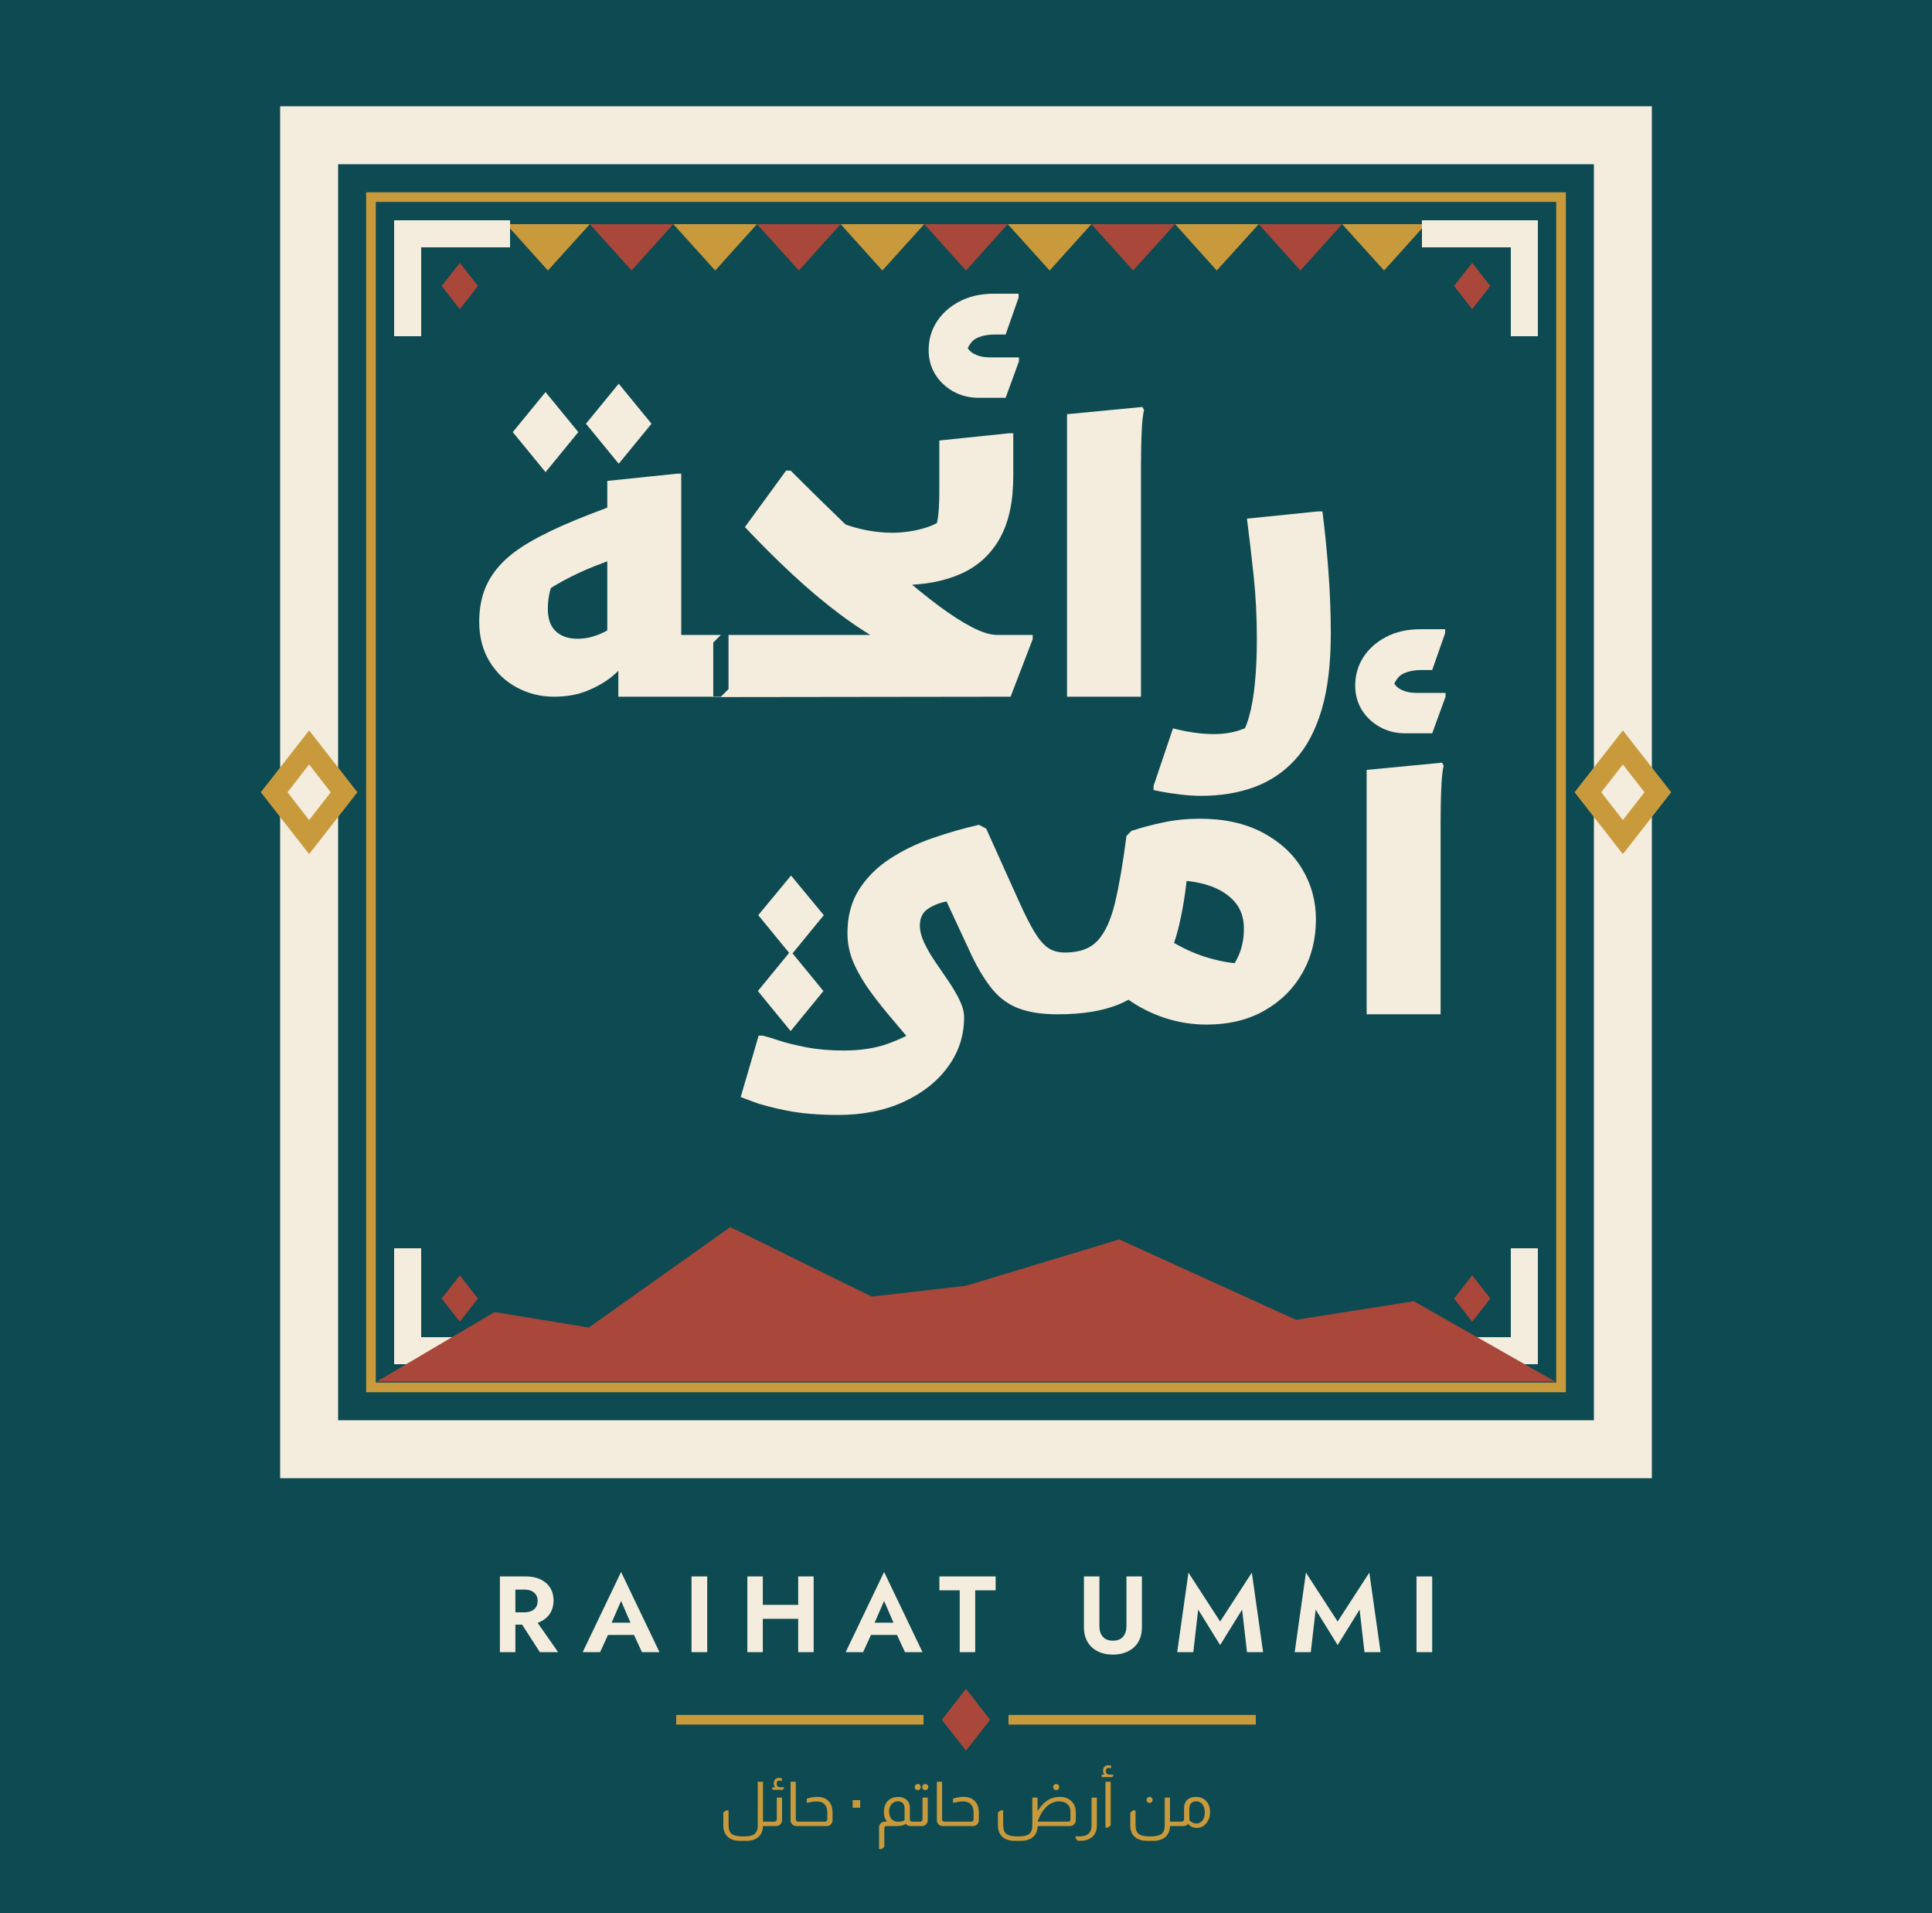
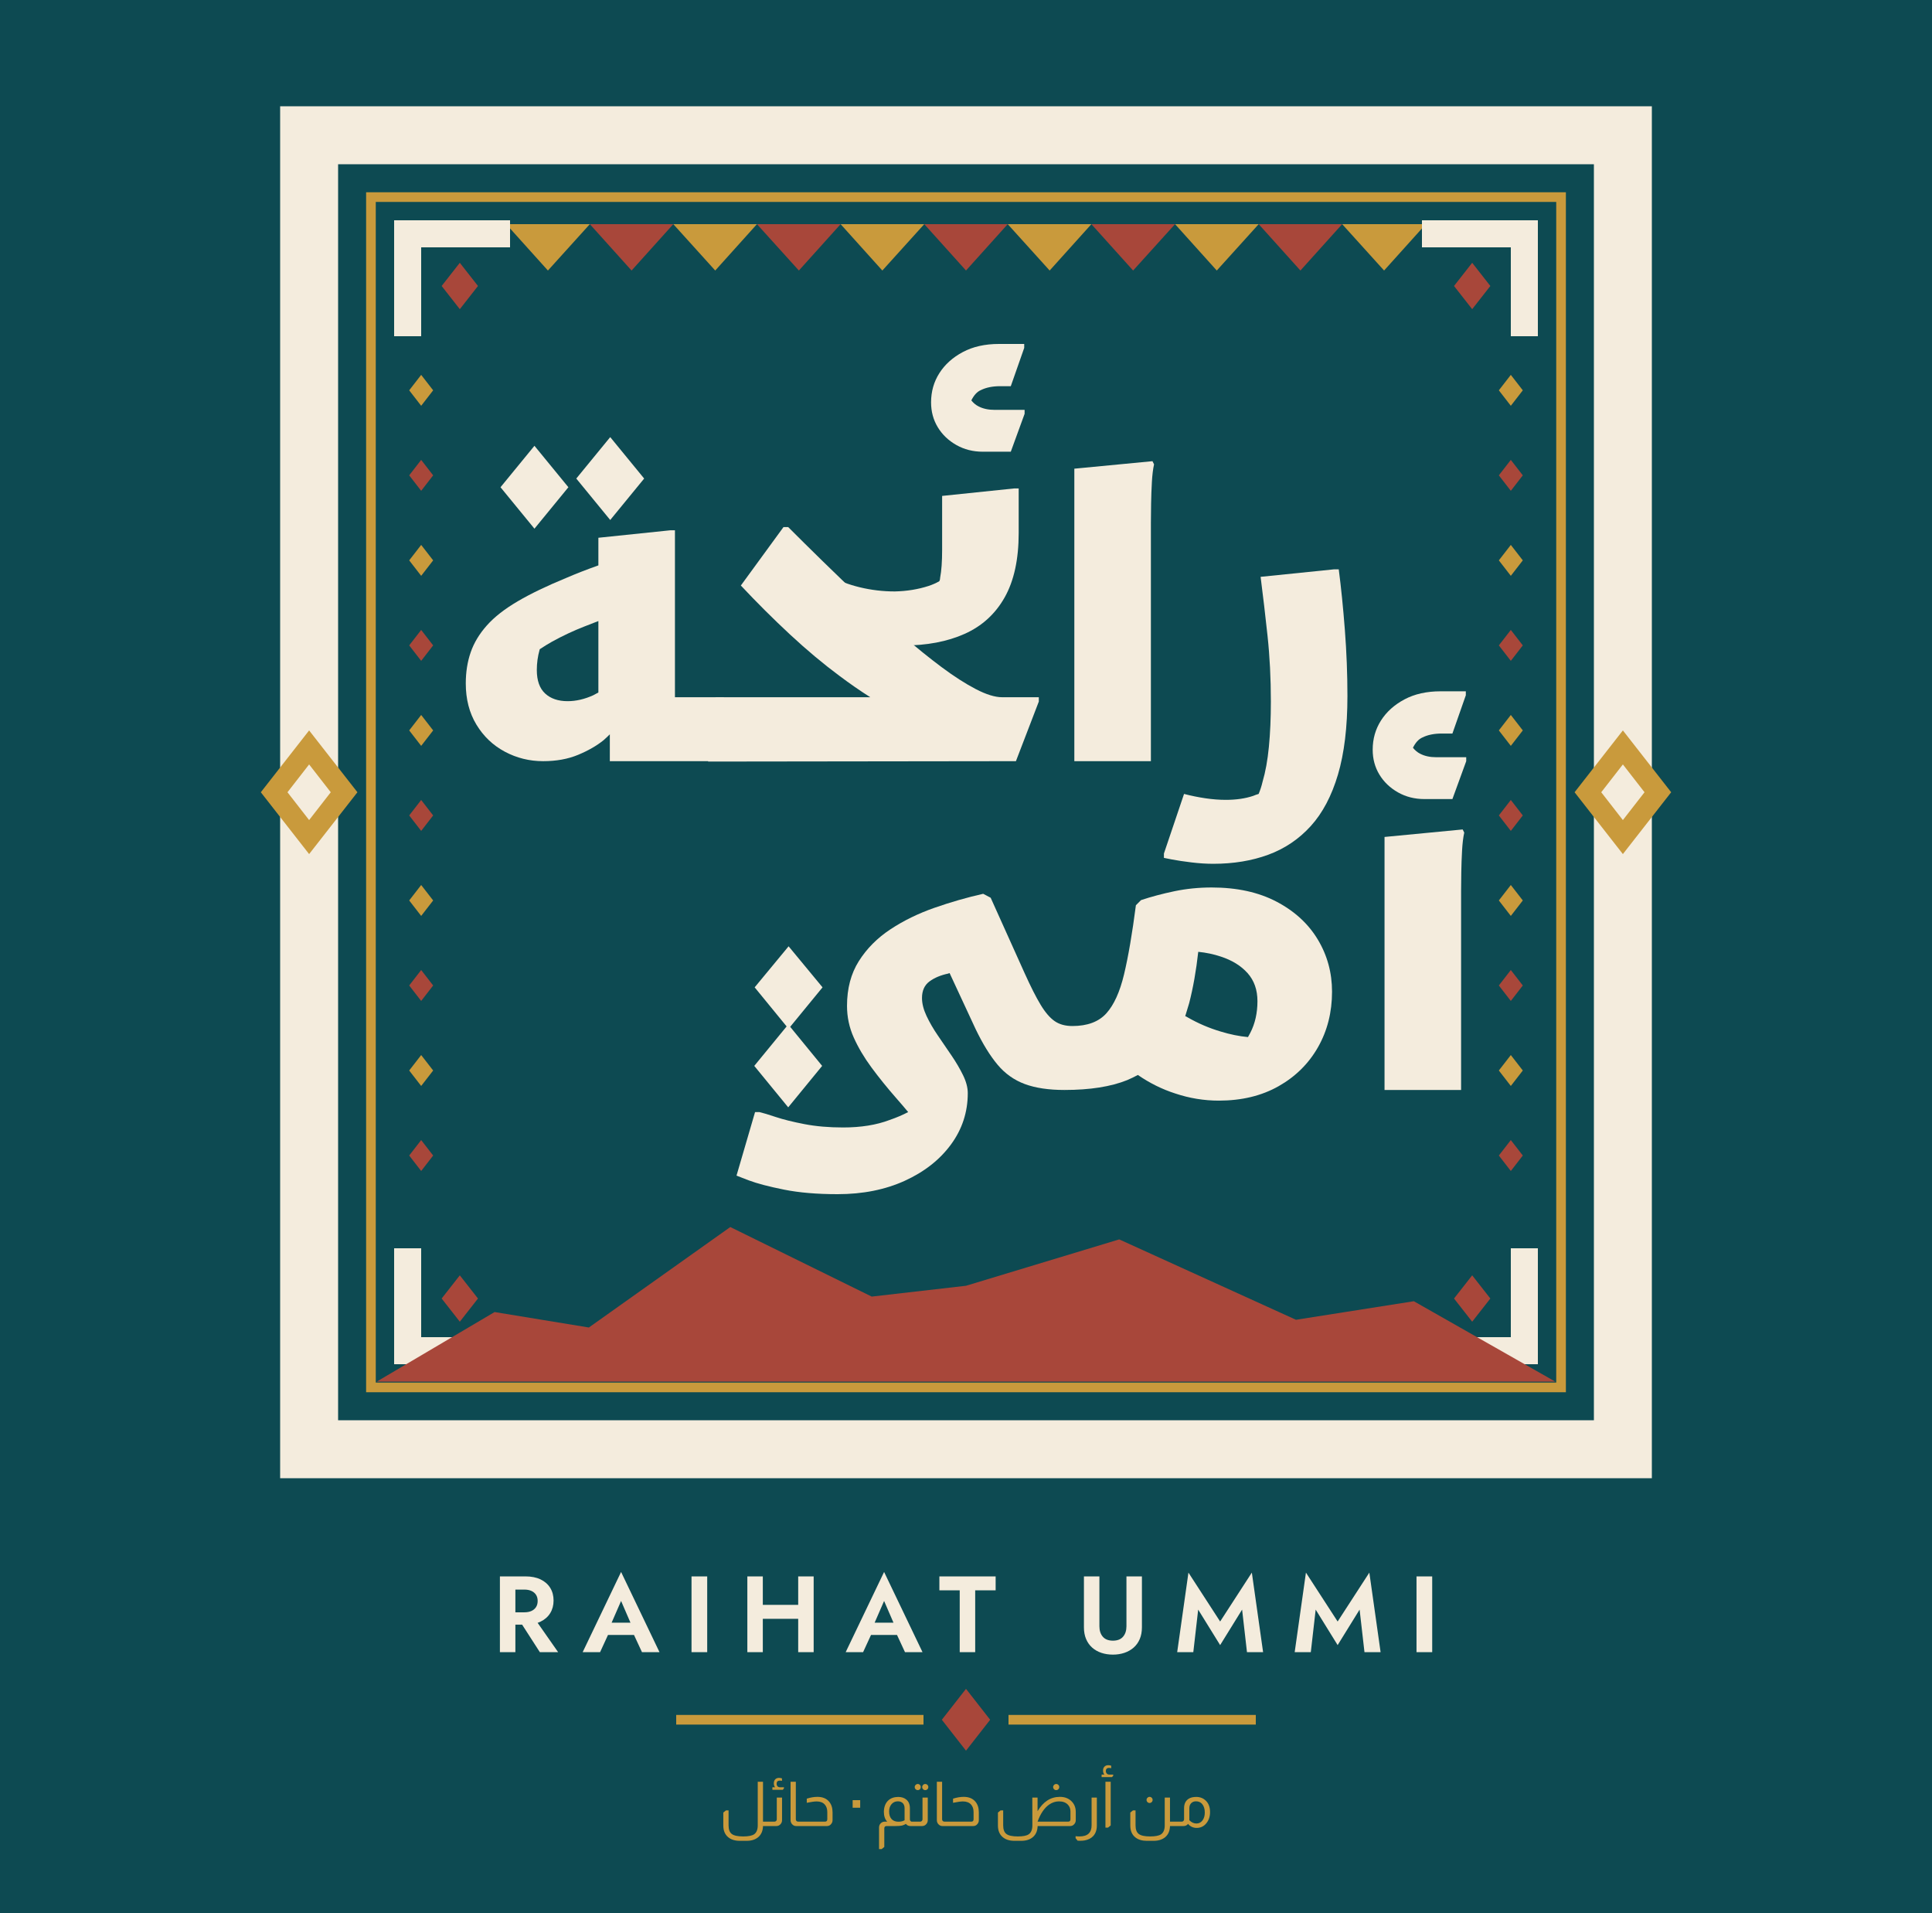
<svg xmlns="http://www.w3.org/2000/svg" viewBox="0 0 1000 990" width="1000" height="990">
  <rect width="1000" height="990" fill="#0D4A52" />
  <rect x="160" y="70" width="680" height="680" fill="none" stroke="#F4ECDD" stroke-width="30" />
  <rect x="192" y="102" width="616" height="616" fill="none" stroke="#C99A3C" stroke-width="5" />
  <polygon points="262.0,116.0 305.3,116.0 283.6,140.0" fill="#C99A3C" />
  <polygon points="305.3,116.0 348.5,116.0 326.9,140.0" fill="#A8473A" />
  <polygon points="348.5,116.0 391.8,116.0 370.2,140.0" fill="#C99A3C" />
  <polygon points="391.8,116.0 435.1,116.0 413.5,140.0" fill="#A8473A" />
  <polygon points="435.1,116.0 478.4,116.0 456.7,140.0" fill="#C99A3C" />
  <polygon points="478.4,116.0 521.6,116.0 500.0,140.0" fill="#A8473A" />
  <polygon points="521.6,116.0 564.9,116.0 543.3,140.0" fill="#C99A3C" />
  <polygon points="564.9,116.0 608.2,116.0 586.5,140.0" fill="#A8473A" />
  <polygon points="608.2,116.0 651.5,116.0 629.8,140.0" fill="#C99A3C" />
  <polygon points="651.5,116.0 694.7,116.0 673.1,140.0" fill="#A8473A" />
  <polygon points="694.7,116.0 738.0,116.0 716.4,140.0" fill="#C99A3C" />
  <polygon points="204.0,114.0 264.0,114.0 264.0,128.0 218.0,128.0 218.0,174.0 204.0,174.0" fill="#F4ECDD" />
  <polygon points="238.0,136.0 247.4,148.0 238.0,160.0 228.6,148.0" fill="#A8473A" />
  <polygon points="796.0,114.0 736.0,114.0 736.0,128.0 782.0,128.0 782.0,174.0 796.0,174.0" fill="#F4ECDD" />
  <polygon points="762.0,136.0 771.4,148.0 762.0,160.0 752.6,148.0" fill="#A8473A" />
  <polygon points="204.0,706.0 264.0,706.0 264.0,692.0 218.0,692.0 218.0,646.0 204.0,646.0" fill="#F4ECDD" />
  <polygon points="238.0,660.0 247.4,672.0 238.0,684.0 228.6,672.0" fill="#A8473A" />
  <polygon points="796.0,706.0 736.0,706.0 736.0,692.0 782.0,692.0 782.0,646.0 796.0,646.0" fill="#F4ECDD" />
  <polygon points="762.0,660.0 771.4,672.0 762.0,684.0 752.6,672.0" fill="#A8473A" />
+   <polygon points="218.0,194.0 224.2,202.0 218.0,210.0 211.8,202.0" fill="#C99A3C" />
+   <polygon points="782.0,194.0 788.2,202.0 782.0,210.0 775.8,202.0" fill="#C99A3C" />
+   <polygon points="218.0,238.0 224.2,246.0 218.0,254.0 211.8,246.0" fill="#A8473A" />
+   <polygon points="782.0,238.0 788.2,246.0 782.0,254.0 775.8,246.0" fill="#A8473A" />
+   <polygon points="218.0,282.0 224.2,290.0 218.0,298.0 211.8,290.0" fill="#C99A3C" />
+   <polygon points="782.0,282.0 788.2,290.0 782.0,298.0 775.8,290.0" fill="#C99A3C" />
+   <polygon points="218.0,326.0 224.2,334.0 218.0,342.0 211.8,334.0" fill="#A8473A" />
+   <polygon points="782.0,326.0 788.2,334.0 782.0,342.0 775.8,334.0" fill="#A8473A" />
+   <polygon points="218.0,370.0 224.2,378.0 218.0,386.0 211.8,378.0" fill="#C99A3C" />
+   <polygon points="782.0,370.0 788.2,378.0 782.0,386.0 775.8,378.0" fill="#C99A3C" />
+   <polygon points="218.0,414.0 224.2,422.0 218.0,430.0 211.8,422.0" fill="#A8473A" />
+   <polygon points="782.0,414.0 788.2,422.0 782.0,430.0 775.8,422.0" fill="#A8473A" />
+   <polygon points="218.0,458.0 224.2,466.0 218.0,474.0 211.8,466.0" fill="#C99A3C" />
+   <polygon points="782.0,458.0 788.2,466.0 782.0,474.0 775.8,466.0" fill="#C99A3C" />
+   <polygon points="218.0,502.0 224.2,510.0 218.0,518.0 211.8,510.0" fill="#A8473A" />
+   <polygon points="782.0,502.0 788.2,510.0 782.0,518.0 775.8,510.0" fill="#A8473A" />
+   <polygon points="218.0,546.0 224.2,554.0 218.0,562.0 211.8,554.0" fill="#C99A3C" />
+   <polygon points="782.0,546.0 788.2,554.0 782.0,562.0 775.8,554.0" fill="#C99A3C" />
+   <polygon points="218.0,590.0 224.2,598.0 218.0,606.0 211.8,598.0" fill="#A8473A" />
+   <polygon points="782.0,590.0 788.2,598.0 782.0,606.0 775.8,598.0" fill="#A8473A" />
  <polygon points="195.0,715.0 256.0,679.0 304.8,687.0 378.0,635.0 451.2,671.0 500.0,665.4 579.3,641.4 670.8,683.0 731.8,673.4 805.0,715.0" fill="#A8473A" />
-   <path d="M325.58 317.935Q318.083 324.644 311.67 327.604Q305.258 330.563 298.944 330.563Q291.841 330.563 287.697 326.716Q283.554 322.868 283.554 314.976Q283.554 309.846 284.935 304.913Q286.316 299.981 289.078 296.034L275.662 311.03Q283.159 305.11 291.15 300.77Q299.141 296.429 307.329 293.173Q315.518 289.918 323.607 287.156L332.289 256.376Q312.558 263.084 298.155 269.003Q283.751 274.922 273.984 280.644Q264.218 286.366 258.594 292.68Q252.971 298.994 250.505 306.097Q248.039 313.2 248.039 321.684Q248.039 333.523 253.366 342.303Q258.693 351.083 267.572 355.818Q276.451 360.554 286.711 360.554Q296.576 360.554 304.172 357.397Q311.769 354.24 316.899 349.998Q322.029 345.756 324.199 342.007ZM373.131 360.554 377.078 356.608V328.59H337.024L352.611 343.98V245.129H350.441L314.334 248.878V341.612L320.056 332.339V360.554ZM320.253 239.999 303.285 219.282 320.253 198.565 337.221 219.282ZM282.37 244.34 265.402 223.623 282.37 202.905 299.338 223.623ZM516.179 328.59H534.529V330.76L523.085 360.554L369.185 360.751V332.536L373.131 328.59H466.063L458.171 332.931Q446.924 327.012 434.79 317.935Q422.656 308.859 410.127 297.218Q397.597 285.577 385.562 272.752L406.871 243.551H409.239Q416.934 251.246 426.404 260.519Q435.875 269.792 446.036 279.362Q456.198 288.931 466.458 297.81Q476.718 306.689 485.991 313.595Q495.265 320.5 503.058 324.545Q510.852 328.59 516.179 328.59ZM444.951 299.191 429.956 267.819Q436.467 271.568 445.05 273.64Q453.633 275.712 462.512 275.712Q471.588 275.514 479.579 272.949Q487.57 270.384 492.108 265.057L492.305 278.079L480.467 277.29Q484.413 274.133 485.301 268.905Q486.188 263.676 486.188 254.994V227.963L522.296 224.214H524.466V246.51Q524.466 266.241 517.462 278.671Q510.457 291.102 497.435 296.922Q484.413 302.743 466.655 302.743Q461.328 302.743 456 301.756Q450.673 300.77 444.951 299.191ZM480.664 181.201Q480.664 173.112 484.807 166.601Q488.951 160.09 496.547 156.045Q504.143 152 514.601 152H527.228V153.973L520.52 173.112H515.193Q509.471 173.112 505.525 174.986Q501.578 176.861 499.605 183.766L499.013 176.663Q500.789 181.399 504.242 183.175Q507.695 184.95 512.43 184.95H527.426V186.923L520.52 205.865H506.511Q499.211 205.865 493.292 202.511Q487.372 199.156 484.018 193.632Q480.664 188.107 480.664 181.201ZM552.286 214.349 591.353 210.6 592.143 212.179Q591.353 215.73 591.057 221.058Q590.761 226.385 590.663 231.909Q590.564 237.434 590.564 241.38V360.554H552.286ZM607.138 376.93Q612.465 378.312 617.792 379.101Q623.12 379.89 628.052 379.89Q635.747 379.89 641.568 377.917Q647.389 375.944 649.559 374.168L640.877 382.85Q644.429 378.312 646.501 370.912Q648.572 363.513 649.559 353.352Q650.545 343.191 650.545 330.76Q650.545 313.397 648.868 297.81Q647.191 282.223 645.416 268.411L682.115 264.662H684.482Q686.258 278.277 687.541 294.949Q688.823 311.622 688.823 327.998Q688.823 351.28 684.088 367.262Q679.352 383.244 670.474 393.011Q661.595 402.778 649.263 407.316Q636.931 411.854 621.739 411.854Q616.609 411.854 610.887 411.163Q605.165 410.473 601.12 409.683Q597.075 408.894 597.075 408.894V406.724Z" fill="#F4ECDD" />
-   <path d="M547.354 524.911Q535.515 524.911 527.524 521.951Q519.533 518.992 513.91 512.283Q508.287 505.575 502.96 494.526L481.848 449.145L501.578 464.535Q495.265 465.324 489.444 466.607Q483.623 467.889 479.875 470.651Q476.126 473.414 476.126 478.938Q476.126 483.082 478.395 487.916Q480.664 492.75 484.117 497.781Q487.57 502.812 490.924 507.745Q494.278 512.678 496.646 517.512Q499.013 522.346 499.013 526.489Q499.013 540.695 490.628 552.139Q482.242 563.583 467.543 570.292Q452.844 577.0 433.902 577.0Q418.512 577.0 407.167 574.731Q395.822 572.462 389.607 570.094Q383.391 567.727 383.391 567.727L392.665 535.96H394.835Q397.4 536.552 403.023 538.426Q408.647 540.301 417.328 541.978Q426.01 543.655 436.664 543.655Q450.081 543.655 459.947 540.005Q469.812 536.355 475.929 532.014L476.915 545.628Q470.009 536.947 463.202 529.054Q456.395 521.162 450.87 513.664Q445.346 506.167 441.992 498.669Q438.637 491.171 438.637 482.884Q438.637 469.862 444.557 460.49Q450.476 451.118 460.341 444.607Q470.207 438.096 482.341 433.854Q494.475 429.611 506.708 426.849L510.457 428.822L527.426 466.508Q531.964 476.571 535.417 482.292Q538.87 488.014 542.421 490.481Q545.973 492.947 551.3 492.947V520.965ZM409.436 494.328 392.468 473.611 409.436 453.091 426.404 473.611ZM409.239 533.592 392.27 512.875 409.239 492.158 426.207 512.875ZM620.949 423.692Q639.891 423.692 653.406 430.795Q666.922 437.898 674.025 449.737Q681.128 461.575 681.128 475.781Q681.128 491.171 674.124 503.503Q667.119 515.835 654.393 523.036Q641.667 530.238 624.501 530.238Q613.452 530.238 602.896 526.785Q592.34 523.332 583.165 516.723Q573.99 510.113 566.887 500.05L595.299 478.346Q600.824 484.068 608.815 488.606Q616.806 493.144 625.487 495.709Q634.169 498.274 642.061 498.669Q645.613 498.866 647.29 498.866Q648.967 498.866 650.151 498.669L632.196 509.126Q636.734 503.01 640.286 496.203Q643.837 489.396 643.837 480.517Q643.837 472.032 638.904 466.508Q633.972 460.983 625.586 458.221Q617.201 455.459 606.941 455.656L614.833 449.342Q613.254 467.494 609.604 481.602Q605.954 495.709 598.555 505.279Q591.156 514.848 578.824 519.88Q566.493 524.911 547.354 524.911V496.893L551.3 492.947Q562.546 492.947 568.268 486.633Q573.99 480.319 577.147 467.1Q580.304 453.88 583.066 432.571L585.631 430.006Q593.326 427.441 602.304 425.567Q611.281 423.692 620.949 423.692ZM707.37 398.437 746.437 394.688 747.226 396.266Q746.437 399.818 746.141 405.145Q745.845 410.473 745.746 415.997Q745.648 421.522 745.648 425.468V524.911H707.37ZM701.451 354.832Q701.451 346.742 705.594 340.231Q709.738 333.72 717.334 329.675Q724.93 325.63 735.388 325.63H748.015V327.604L741.307 346.742H735.98Q730.258 346.742 726.312 348.617Q722.365 350.491 720.392 357.397L719.8 350.294Q721.576 355.029 725.029 356.805Q728.482 358.581 733.217 358.581H748.213V360.554L741.307 379.495H727.298Q719.998 379.495 714.078 376.141Q708.159 372.787 704.805 367.262Q701.451 361.738 701.451 354.832Z" fill="#F4ECDD" />
+   <path d="M370.594 393.915 374.68 389.829V360.823H349.35V274.416H347.103L309.721 278.297V292.596Q300.529 295.864 292.971 299.133Q278.059 305.261 267.948 311.185Q257.837 317.109 252.015 323.645Q246.193 330.182 243.64 337.536Q241.086 344.89 241.086 353.673Q241.086 365.929 246.602 375.019Q252.117 384.11 261.309 389.012Q270.501 393.915 281.123 393.915Q291.337 393.915 299.201 390.646Q307.066 387.378 312.377 383.088Q314.215 381.454 315.645 380.024V393.915ZM309.721 358.371Q308.292 359.188 307.066 359.801Q300.325 362.865 293.788 362.865Q286.435 362.865 282.145 358.882Q277.855 354.899 277.855 346.728Q277.855 341.417 279.285 336.31Q279.285 336.106 279.489 335.902Q282.553 333.859 285.822 332.02Q293.993 327.526 302.368 324.258Q306.045 322.828 309.721 321.398ZM315.85 269.105 298.282 247.656 315.85 226.208 333.417 247.656ZM276.63 273.599 259.062 252.15 276.63 230.702 294.197 252.15Z" fill="#F4ECDD" />
+   <path d="M518.691 360.823H537.688V363.07L525.84 393.915L366.509 394.119V364.908L370.594 360.823H450.464Q442.702 355.92 434.531 349.792Q421.866 340.396 408.895 328.344Q395.924 316.292 383.463 303.014L405.525 272.782H407.976Q415.942 280.748 425.747 290.349Q435.552 299.95 446.072 309.857Q456.592 319.764 467.214 328.956Q477.837 338.149 487.437 345.298Q497.038 352.448 505.107 356.635Q513.175 360.823 518.691 360.823Z" fill="#F4ECDD" />
+   <path d="M444.949 330.386 429.424 297.907Q436.165 301.788 445.051 303.933Q453.937 306.078 463.129 306.078Q472.526 305.874 480.696 303.218Q483.76 302.197 486.212 300.767Q486.62 299.95 486.62 298.929Q487.642 293.617 487.642 284.63V256.644L525.023 252.763H527.27V275.846Q527.27 296.273 520.019 309.142Q512.767 322.011 499.285 328.037Q485.803 334.063 467.419 334.063Q461.903 334.063 456.388 333.042Q450.873 332.02 444.949 330.386ZM481.922 208.232Q481.922 199.857 486.212 193.116Q490.501 186.375 498.366 182.188Q506.23 178.0 517.057 178.0H530.13V180.043L523.185 199.857H517.669Q511.746 199.857 507.66 201.9Q504.8 203.125 502.758 207.211Q504.392 209.253 506.435 210.275Q509.907 212.113 514.81 212.113H530.334V214.156L523.185 233.766H508.682Q501.123 233.766 494.995 230.293Q488.867 226.821 485.395 221.101Q481.922 215.382 481.922 208.232Z" fill="#F4ECDD" />
+   <path d="M556.072 242.55 596.518 238.669 597.335 240.303Q596.518 243.98 596.212 249.495Q595.905 255.01 595.803 260.73Q595.701 266.449 595.701 270.535V393.915H556.072Z" fill="#F4ECDD" />
+   <path d="M612.86 410.869Q618.375 412.299 623.89 413.116Q629.406 413.933 634.513 413.933Q642.479 413.933 648.607 411.89Q650.037 411.278 651.467 410.869Q652.693 408.009 653.51 404.537Q655.757 396.979 656.778 386.459Q657.799 375.939 657.799 363.07Q657.799 345.094 656.063 328.956Q654.327 312.819 652.488 298.52L690.483 294.639H692.934Q694.773 308.734 696.1 325.994Q697.428 343.255 697.428 360.21Q697.428 384.314 692.526 400.86Q687.623 417.406 678.431 427.517Q669.239 437.629 656.472 442.327Q643.705 447.025 627.976 447.025Q622.665 447.025 616.741 446.31Q610.817 445.595 606.527 444.778L602.442 443.961V441.714Z" fill="#F4ECDD" />
+   <path d="M550.966 564.072Q538.709 564.072 530.436 561.008Q522.163 557.944 516.342 550.999Q510.52 544.054 505.005 532.615L491.523 503.608Q491.114 503.608 490.91 503.812Q484.986 505.038 481.105 507.898Q477.224 510.758 477.224 516.477Q477.224 520.767 479.573 525.772Q481.922 530.776 485.497 535.985Q489.071 541.194 492.544 546.301Q496.017 551.408 498.468 556.412Q500.919 561.417 500.919 565.707Q500.919 580.414 492.238 592.262Q483.556 604.11 468.338 611.055Q453.12 618.0 433.51 618.0Q417.577 618.0 405.831 615.651Q394.085 613.302 387.549 610.851L381.216 608.399L390.817 575.512H393.064Q395.72 576.124 401.541 578.065Q407.363 580.006 416.351 581.742Q425.339 583.478 436.37 583.478Q450.26 583.478 460.474 579.597Q465.785 577.759 470.074 575.512Q467.01 571.835 463.946 568.362Q456.797 560.191 451.077 552.429Q445.357 544.667 441.885 536.904Q438.412 529.142 438.412 520.563Q438.412 507.081 444.54 497.378Q450.669 487.675 460.882 480.934Q471.096 474.193 483.658 469.801Q496.221 465.409 508.886 462.55L512.767 464.592L530.334 503.608Q535.032 514.026 538.607 519.95Q542.182 525.874 545.859 528.427Q549.536 530.981 555.051 530.981V559.987ZM407.976 573.06 390.409 551.612 407.159 531.185 390.613 510.962 408.18 489.718 425.747 510.962 408.997 531.389 425.543 551.612Z" fill="#F4ECDD" />
+   <path d="M627.159 459.281Q646.769 459.281 660.761 466.635Q674.754 473.989 682.108 486.245Q689.461 498.501 689.461 513.209Q689.461 529.142 682.21 541.909Q674.958 554.676 661.783 562.132Q648.607 569.588 630.836 569.588Q619.396 569.588 608.366 565.911Q598.152 562.643 588.96 556.31Q586.305 557.74 583.445 558.966Q570.78 564.072 550.966 564.072V535.066L555.051 530.981Q566.695 530.981 572.618 524.444Q578.542 517.907 581.811 504.221Q585.079 490.535 587.939 468.474L590.594 465.818Q598.561 463.162 607.855 461.222Q617.149 459.281 627.159 459.281ZM613.473 525.874Q614.085 526.078 614.698 526.487Q622.869 531.185 631.857 533.84Q639.211 536.087 645.952 536.7Q646.565 535.474 647.177 534.453Q650.854 527.304 650.854 518.111Q650.854 509.328 645.747 503.608Q640.641 497.889 631.857 495.029Q626.342 493.19 620.214 492.578Q618.579 507.285 615.515 519.133Q614.494 522.605 613.473 525.874Z" fill="#F4ECDD" />
+   <path d="M716.63 433.135 757.075 429.253 757.892 430.888Q757.075 434.565 756.769 440.08Q756.462 445.595 756.36 451.315Q756.258 457.034 756.258 461.12V564.072H716.63ZM710.501 387.991Q710.501 379.616 714.791 372.875Q719.081 366.134 726.945 361.946Q734.81 357.759 745.636 357.759H758.709V359.801L751.764 379.616H746.249Q740.325 379.616 736.24 381.658Q733.38 382.884 731.337 386.969Q732.971 389.012 735.014 390.033Q738.487 391.872 743.389 391.872H758.914V393.915L751.764 413.525H737.261Q729.703 413.525 723.575 410.052Q717.447 406.579 713.974 400.86Q710.501 395.14 710.501 387.991Z" fill="#F4ECDD" />
  <polygon points="160.0,378.0 185.0,410.0 160.0,442.0 135.0,410.0" fill="#C99A3C" />
  <polygon points="160.0,395.6 171.2,410.0 160.0,424.4 148.8,410.0" fill="#F4ECDD" />
  <polygon points="840.0,378.0 865.0,410.0 840.0,442.0 815.0,410.0" fill="#C99A3C" />
  <polygon points="840.0,395.6 851.2,410.0 840.0,424.4 828.8,410.0" fill="#F4ECDD" />
  <path d="M267.656 836.744 279.416 855.0H288.88L276.112 836.744ZM258.752 815.8V855.0H266.76V815.8ZM263.624 822.632H271.408Q273.536 822.632 275.076 823.332Q276.616 824.032 277.456 825.348Q278.296 826.664 278.296 828.512Q278.296 830.36 277.456 831.676Q276.616 832.992 275.076 833.692Q273.536 834.392 271.408 834.392H263.624V840.776H271.912Q276.56 840.776 279.808 839.208Q283.056 837.64 284.792 834.812Q286.528 831.984 286.528 828.288Q286.528 824.536 284.792 821.736Q283.056 818.936 279.808 817.368Q276.56 815.8 271.912 815.8H263.624ZM311.224 846.096H331.944L330.992 839.768H312.176ZM321.472 828.512 327.352 842.12 327.24 844.136 332.28 855.0H341.352L321.472 813.504L301.592 855.0H310.608L315.76 843.8L315.592 842.008ZM357.928 815.8V855.0H366.048V815.8ZM389.456 837.752H418.24V830.528H389.456ZM413.144 815.8V855.0H421.152V815.8ZM386.824 815.8V855.0H394.832V815.8ZM447.36 846.096H468.08L467.128 839.768H448.312ZM457.608 828.512 463.488 842.12 463.376 844.136 468.416 855.0H477.488L457.608 813.504L437.728 855.0H446.744L451.896 843.8L451.728 842.008ZM486.224 823.024H496.752V855.0H504.76V823.024H515.344V815.8H486.224ZM561.04 815.8V842.12Q561.04 845.592 562.16 848.224Q563.28 850.856 565.296 852.648Q567.312 854.44 570.056 855.364Q572.8 856.288 576.048 856.288Q579.24 856.288 581.984 855.364Q584.728 854.44 586.772 852.648Q588.816 850.856 589.936 848.224Q591.056 845.592 591.056 842.12V815.8H583.048V841.616Q583.048 844.976 581.284 847.02Q579.52 849.064 576.048 849.064Q572.576 849.064 570.812 847.02Q569.048 844.976 569.048 841.616V815.8ZM620.176 832.992 631.544 851.36 642.912 832.992 645.432 855.0H653.776L647.952 813.84L631.544 839.152L615.136 813.84L609.312 855.0H617.656ZM680.992 832.992 692.36 851.36 703.728 832.992 706.248 855.0H714.592L708.768 813.84L692.36 839.152L675.952 813.84L670.128 855.0H678.472ZM733.184 815.8V855.0H741.304V815.8Z" fill="#F4ECDD" />
  <line x1="350" y1="890" x2="478" y2="890" stroke="#C99A3C" stroke-width="5" />
  <line x1="522" y1="890" x2="650" y2="890" stroke="#C99A3C" stroke-width="5" />
  <polygon points="500.0,874.0 512.5,890.0 500.0,906.0 487.5,890.0" fill="#A8473A" />
  <path d="M394.928 922.088V942.728H396.56V945.0H394.928Q394.832 948.616 392.592 950.632Q390.32 952.648 386.448 952.648H382.896Q379.088 952.648 376.816 950.696Q374.384 948.616 374.384 944.712V938.024L375.76 936.904H377.104V944.648Q377.104 947.848 378.784 949.112Q380.464 950.376 384.656 950.376Q388.656 950.376 390.288 949.288Q392.208 947.976 392.208 944.648V922.088ZM401.168 924.936Q400.528 924.104 400.528 922.92Q400.528 921.608 401.248 920.84Q401.968 920.072 403.216 920.072Q403.952 920.072 404.752 920.328V921.64Q404.144 921.48 403.6 921.48Q401.968 921.48 401.968 923.176Q401.968 923.816 402.352 924.328Q402.864 924.936 403.728 924.936H405.776V925.48L405.168 926.248H399.792V924.936ZM404.784 930.28V941.96Q404.784 943.144 404.016 944.008Q403.152 945.0 401.872 945.0H396.304V942.728H400.848Q401.392 942.728 401.744 942.344Q402.064 942.024 402.064 941.512V930.28ZM411.92 922.088V941.512Q411.92 942.024 412.24 942.376Q412.592 942.728 413.136 942.728H413.552V945.0H412.08Q411.056 945.0 410.288 944.328Q409.2 943.4 409.2 941.96V922.088ZM417.584 930.824Q420.528 929.896 423.088 929.896Q427.056 929.896 429.136 932.36Q430.928 934.472 430.928 937.896V941.96Q430.928 943.048 430.256 943.88Q429.424 945.0 428.048 945.0H413.328V942.728H426.992Q428.208 942.728 428.208 941.512V937.8Q428.208 935.304 426.896 933.864Q425.456 932.264 422.704 932.264Q421.04 932.264 417.584 932.968ZM445.232 931.592V935.528H441.328V931.592ZM459.216 942.728Q457.488 940.904 457.488 937.576Q457.584 933.8 459.76 931.752Q461.68 929.992 464.816 929.928Q467.44 929.928 469.04 931.24Q470.96 932.776 470.96 935.72V941.512Q470.96 942.088 471.28 942.408Q471.536 942.696 471.888 942.728H471.984V945.0H471.184Q470.64 945.0 470.16 944.808Q469.456 944.584 468.88 943.88Q468.016 944.456 466.864 944.744Q465.776 945.0 463.6 945.0H458.928Q457.712 945.0 457.712 946.216V955.816L456.336 956.936H454.992V945.736Q454.992 944.424 455.92 943.528Q456.784 942.728 457.904 942.728ZM468.208 935.72Q468.208 934.28 467.408 933.288Q466.448 932.2 464.752 932.2Q462.736 932.2 461.472 933.656Q460.208 935.112 460.208 937.448Q460.208 939.976 461.456 941.368Q462.704 942.76 465.008 942.76Q466.96 942.76 468.208 941.992ZM475.024 923.24Q475.696 923.24 476.144 923.704Q476.592 924.168 476.592 924.808Q476.592 925.48 476.144 925.944Q475.696 926.408 475.024 926.408Q474.384 926.408 473.92 925.944Q473.456 925.48 473.456 924.808Q473.456 924.168 473.92 923.704Q474.384 923.24 475.024 923.24ZM478.928 923.24Q479.568 923.24 480.032 923.704Q480.496 924.168 480.496 924.808Q480.496 925.48 480.032 925.944Q479.568 926.408 478.928 926.408Q478.256 926.408 477.792 925.944Q477.328 925.48 477.328 924.808Q477.328 924.168 477.792 923.704Q478.256 923.24 478.928 923.24ZM480.208 930.28V941.96Q480.208 943.144 479.44 944.008Q478.576 945.0 477.296 945.0H471.728V942.728H476.272Q476.816 942.728 477.168 942.344Q477.488 942.024 477.488 941.512V930.28ZM487.632 922.088V941.512Q487.632 942.024 487.952 942.376Q488.304 942.728 488.848 942.728H489.264V945.0H487.792Q486.768 945.0 486.0 944.328Q484.912 943.4 484.912 941.96V922.088ZM493.296 930.824Q496.24 929.896 498.8 929.896Q502.768 929.896 504.848 932.36Q506.64 934.472 506.64 937.896V941.96Q506.64 943.048 505.968 943.88Q505.136 945.0 503.76 945.0H489.04V942.728H502.704Q503.92 942.728 503.92 941.512V937.8Q503.92 935.304 502.608 933.864Q501.168 932.264 498.416 932.264Q496.752 932.264 493.296 932.968ZM546.672 923.24Q547.344 923.24 547.808 923.704Q548.272 924.168 548.272 924.808Q548.272 925.48 547.808 925.944Q547.344 926.408 546.672 926.408Q546.032 926.408 545.568 925.944Q545.104 925.48 545.104 924.808Q545.104 924.168 545.568 923.704Q546.032 923.24 546.672 923.24ZM537.04 937.32Q541.424 929.896 548.592 929.896Q552.4 929.896 554.704 932.264Q556.816 934.408 556.816 937.704V941.96Q556.816 943.208 555.984 944.072Q555.152 945.0 553.936 945.0H537.072Q536.976 948.616 534.736 950.632Q532.464 952.648 528.592 952.648H525.04Q521.232 952.648 518.96 950.696Q516.528 948.616 516.528 944.712V938.024L517.904 936.904H519.248V944.648Q519.248 947.848 520.928 949.112Q522.608 950.376 526.832 950.376Q530.8 950.376 532.432 949.288Q534.352 947.976 534.352 944.648L534.32 930.28H537.04ZM554.064 937.416Q554.064 935.368 552.784 933.992Q551.152 932.232 548.144 932.232Q545.392 932.232 542.992 933.928Q539.28 936.552 537.04 942.728H552.88Q554.064 942.728 554.064 941.512ZM567.728 930.28V944.712Q567.728 948.264 565.712 950.312Q564.144 951.912 561.488 952.424Q560.464 952.616 559.248 952.616Q558.48 952.616 557.776 952.584L556.72 951.272V950.248Q557.648 950.376 558.736 950.376Q565.008 950.376 565.008 944.616V930.28ZM571.6 918.376Q570.928 917.512 570.928 916.264Q570.928 915.016 571.664 914.264Q572.4 913.512 573.616 913.512Q574.384 913.512 575.152 913.768V915.08Q574.576 914.92 574.032 914.92Q572.368 914.92 572.368 916.616Q572.368 917.224 572.784 917.736Q573.296 918.376 574.16 918.376H576.208V918.92L575.568 919.688H570.192V918.376ZM574.896 922.088V944.68L573.52 945.8H572.176V922.088ZM595.024 929.896Q595.664 929.896 596.128 930.36Q596.592 930.824 596.592 931.464Q596.592 932.136 596.128 932.6Q595.664 933.064 595.024 933.064Q594.384 933.064 593.92 932.6Q593.456 932.136 593.456 931.464Q593.456 930.824 593.92 930.36Q594.384 929.896 595.024 929.896ZM605.584 930.28V942.728H607.216V945.0H605.584Q605.488 948.808 603.024 950.824Q600.752 952.648 597.104 952.648H593.552Q590.0 952.648 587.76 950.952Q585.04 948.872 585.04 944.712V938.024L586.416 936.904H587.76V944.648Q587.76 947.848 589.44 949.112Q591.12 950.376 595.312 950.376Q599.312 950.376 600.944 949.288Q602.864 947.976 602.864 944.648V930.28ZM612.88 935.72Q612.88 932.456 615.184 930.92Q616.688 929.928 619.184 929.928Q622.224 929.928 624.272 932.008Q626.32 934.088 626.32 937.832Q626.32 941.32 624.272 943.72Q622.352 945.96 619.408 945.96Q616.656 945.96 614.928 943.88Q614.064 945.0 612.624 945.0H607.12V942.728H611.664Q612.176 942.728 612.528 942.376Q612.88 942.024 612.88 941.512ZM615.6 941.992Q617.264 943.688 619.28 943.688Q621.2 943.688 622.4 942.104Q623.6 940.52 623.6 937.992Q623.6 935.176 622.192 933.544Q621.008 932.2 619.056 932.2Q617.584 932.2 616.656 933.064Q615.6 934.056 615.6 935.72Z" fill="#C99A3C" />
</svg>
